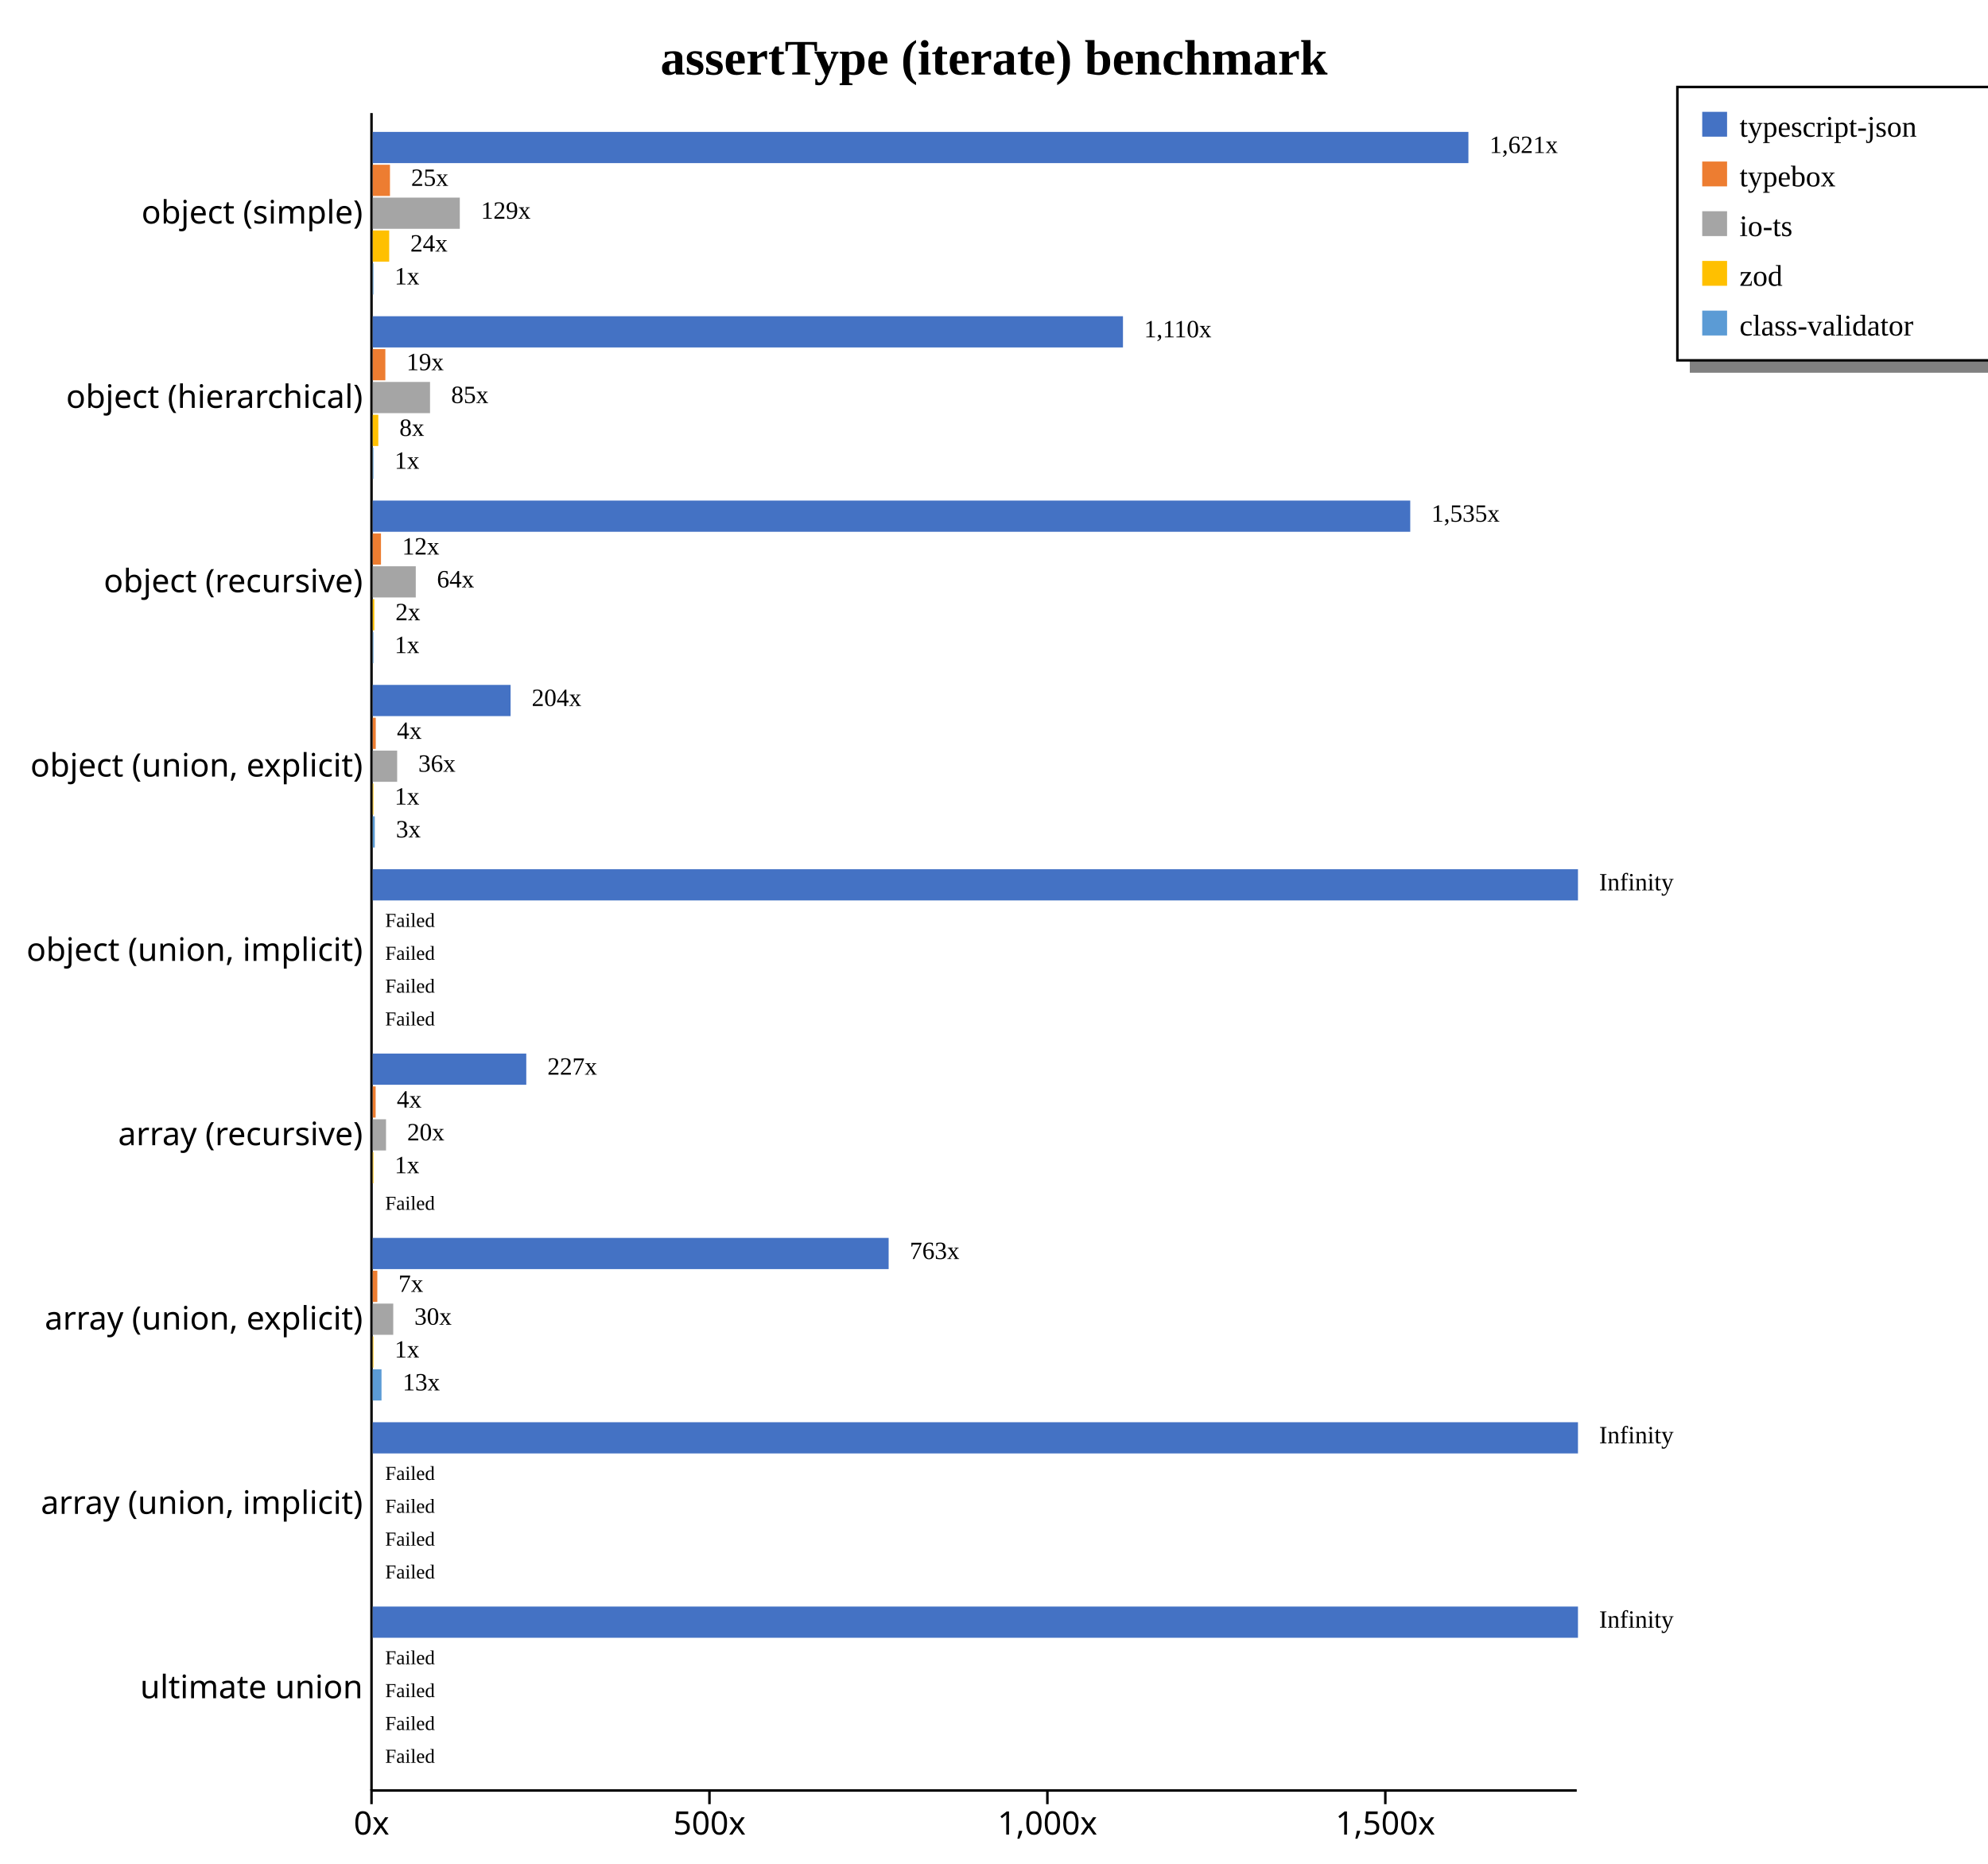
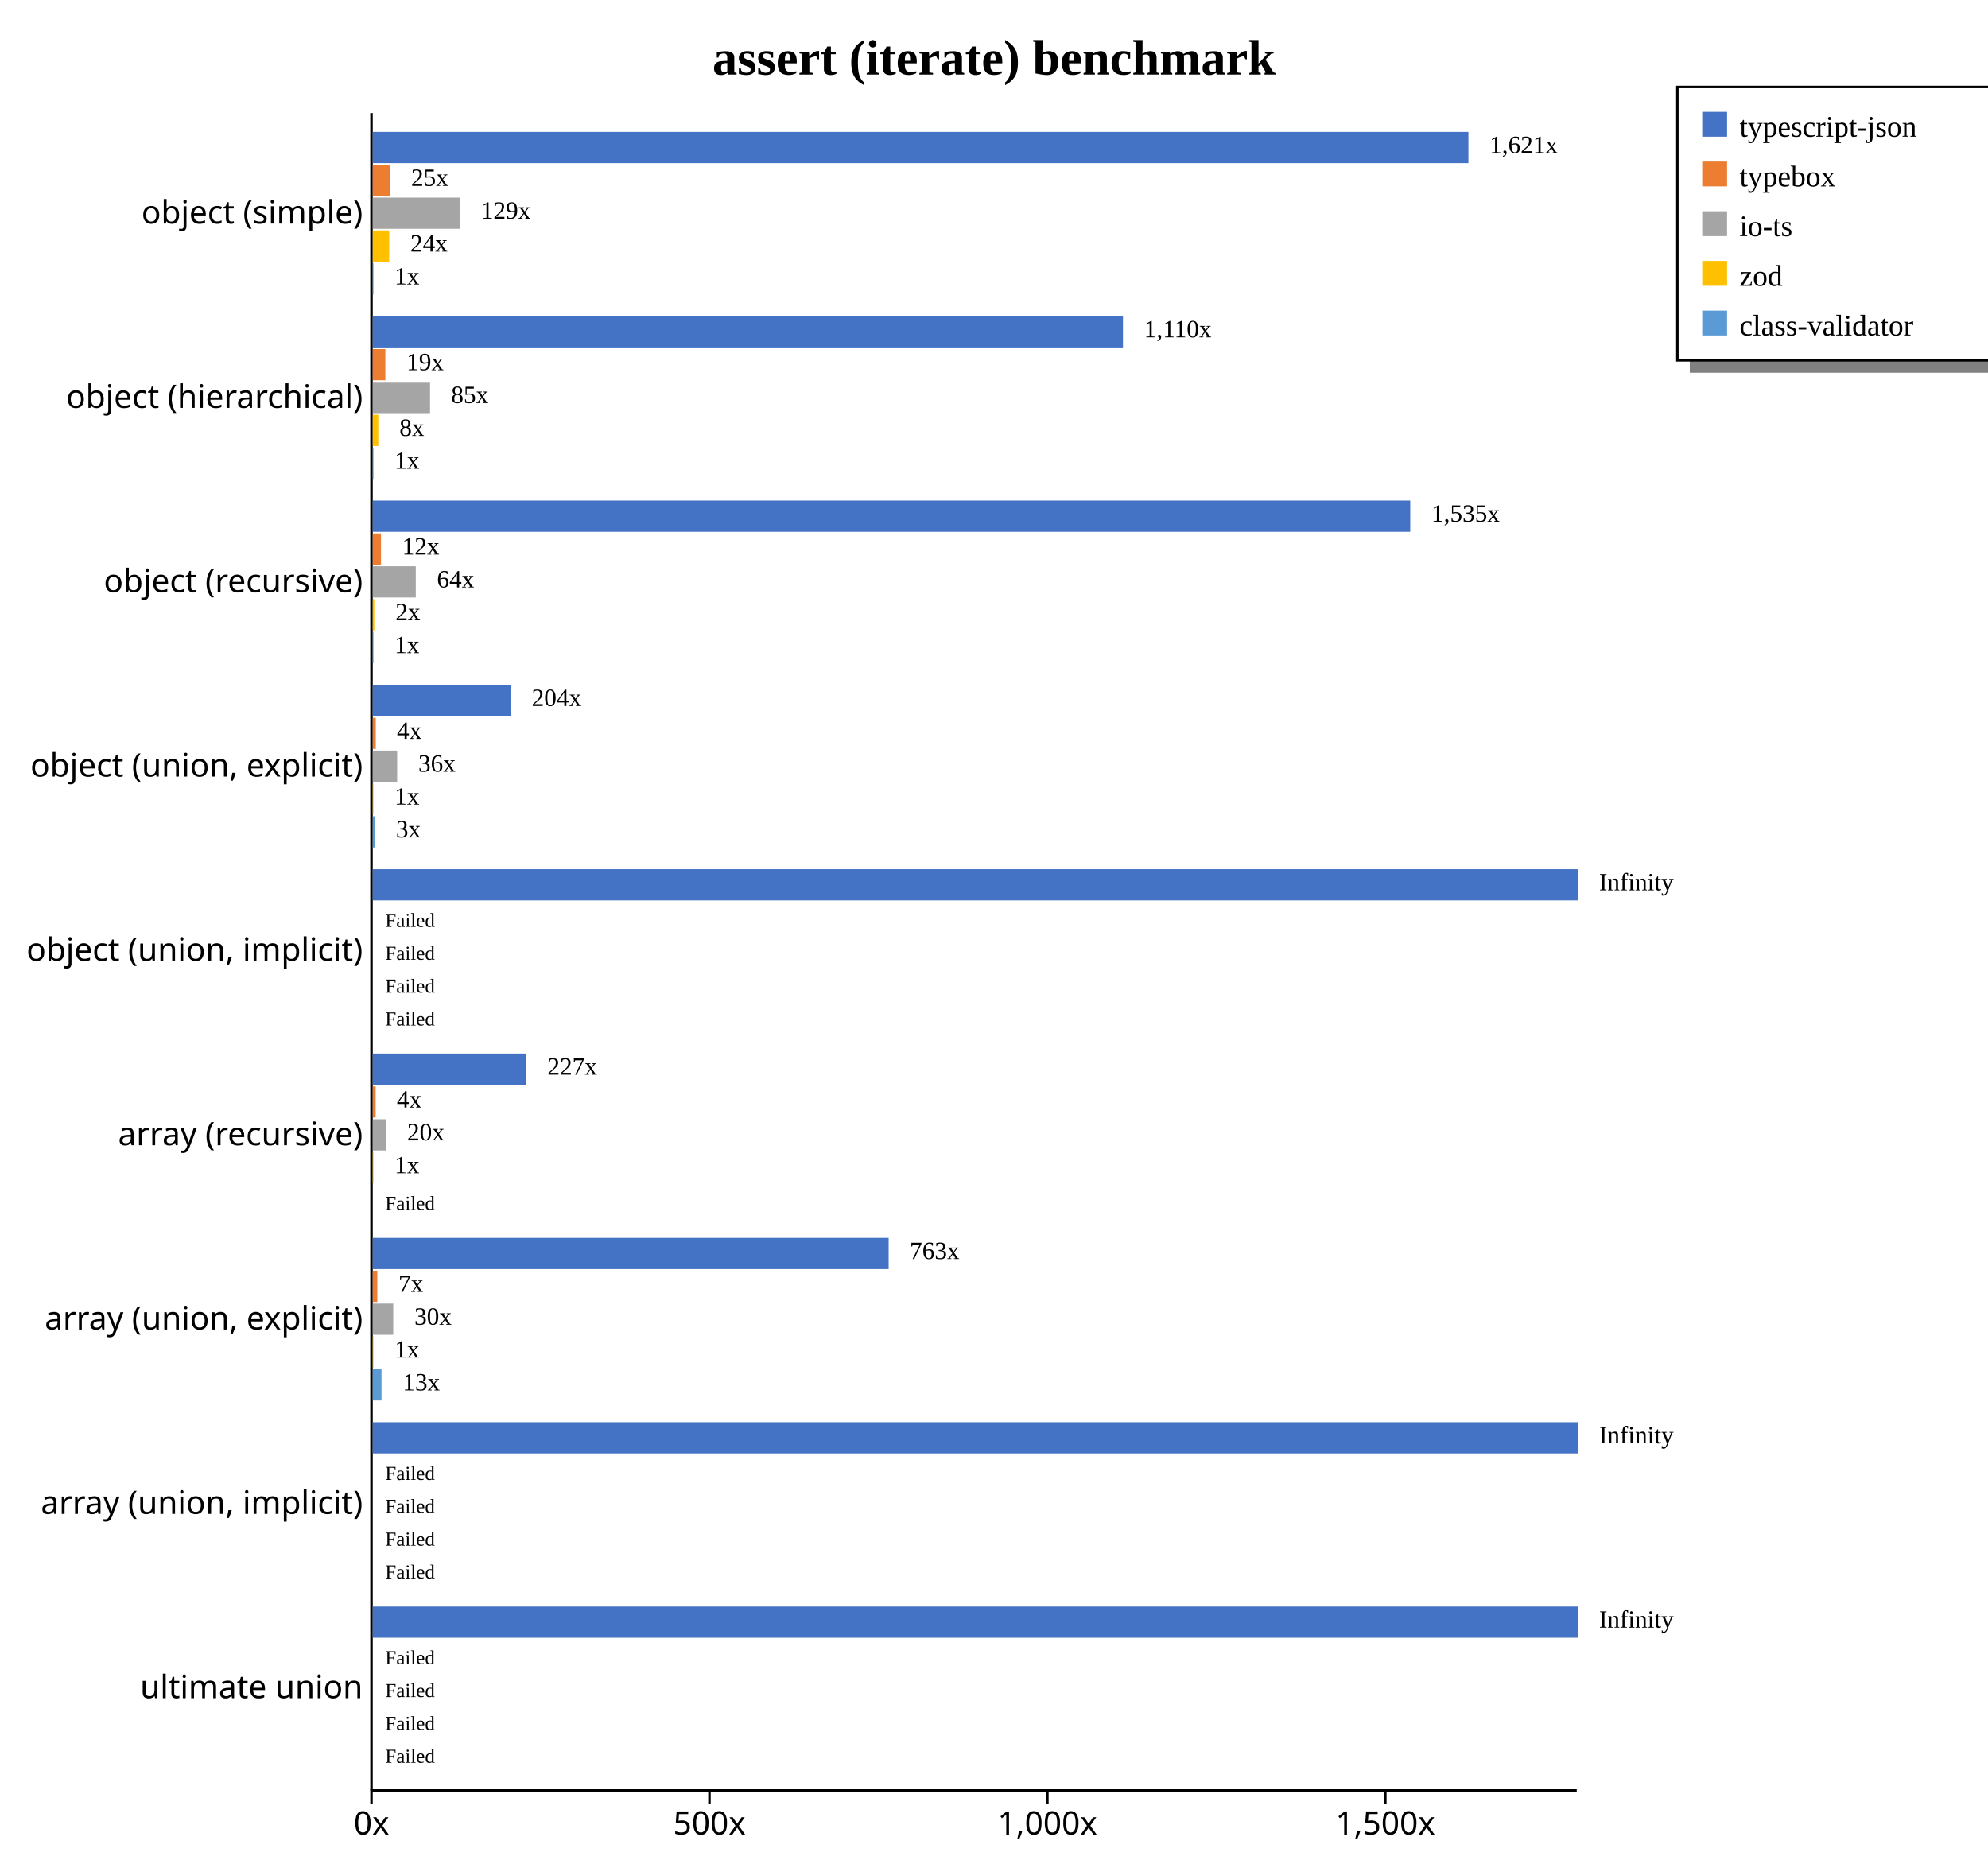
<svg xmlns="http://www.w3.org/2000/svg" width="800" height="750" style="background-color: white;">
  <g class="y axis" transform="translate(149,45)" fill="none" font-size="10" font-family="sans-serif" text-anchor="end" style="font-size: 13px;">
    <path class="domain" stroke="currentColor" d="M0.5,0.5V675.5" />
    <g class="tick" opacity="1" transform="translate(0,40.7967)" style="font-size: 13px;">
      <line stroke="currentColor" x2="0" />
      <text fill="currentColor" x="-3" dy="0.32em">object (simple)    </text>
    </g>
    <g class="tick" opacity="1" transform="translate(0,114.9725)" style="font-size: 13px;">
      <line stroke="currentColor" x2="0" />
      <text fill="currentColor" x="-3" dy="0.32em">object (hierarchical)    </text>
    </g>
    <g class="tick" opacity="1" transform="translate(0,189.1484)" style="font-size: 13px;">
      <line stroke="currentColor" x2="0" />
      <text fill="currentColor" x="-3" dy="0.32em">object (recursive)    </text>
    </g>
    <g class="tick" opacity="1" transform="translate(0,263.3242)" style="font-size: 13px;">
      <line stroke="currentColor" x2="0" />
      <text fill="currentColor" x="-3" dy="0.32em">object (union, explicit)    </text>
    </g>
    <g class="tick" opacity="1" transform="translate(0,337.5)" style="font-size: 13px;">
      <line stroke="currentColor" x2="0" />
      <text fill="currentColor" x="-3" dy="0.32em">object (union, implicit)    </text>
    </g>
    <g class="tick" opacity="1" transform="translate(0,411.6758)" style="font-size: 13px;">
      <line stroke="currentColor" x2="0" />
      <text fill="currentColor" x="-3" dy="0.32em">array (recursive)    </text>
    </g>
    <g class="tick" opacity="1" transform="translate(0,485.8516)" style="font-size: 13px;">
      <line stroke="currentColor" x2="0" />
      <text fill="currentColor" x="-3" dy="0.32em">array (union, explicit)    </text>
    </g>
    <g class="tick" opacity="1" transform="translate(0,560.0275)" style="font-size: 13px;">
      <line stroke="currentColor" x2="0" />
      <text fill="currentColor" x="-3" dy="0.32em">array (union, implicit)    </text>
    </g>
    <g class="tick" opacity="1" transform="translate(0,634.2033)" style="font-size: 13px;">
      <line stroke="currentColor" x2="0" />
      <text fill="currentColor" x="-3" dy="0.32em">ultimate union    </text>
    </g>
  </g>
  <g class="x axis" transform="translate(149,720)" fill="none" font-size="10" font-family="sans-serif" text-anchor="middle" style="font-size: 13px;">
    <path class="domain" stroke="currentColor" d="M0.5,0.5H485.5" />
    <g class="tick" opacity="1" transform="translate(0.5,0)" style="font-size: 13px;">
      <line stroke="currentColor" y2="6" />
      <text fill="currentColor" y="9" dy="0.71em">0x</text>
    </g>
    <g class="tick" opacity="1" transform="translate(136.4919,0)" style="font-size: 13px;">
      <line stroke="currentColor" y2="6" />
      <text fill="currentColor" y="9" dy="0.71em">500x</text>
    </g>
    <g class="tick" opacity="1" transform="translate(272.4837,0)" style="font-size: 13px;">
      <line stroke="currentColor" y2="6" />
      <text fill="currentColor" y="9" dy="0.71em">1,000x</text>
    </g>
    <g class="tick" opacity="1" transform="translate(408.4756,0)" style="font-size: 13px;">
      <line stroke="currentColor" y2="6" />
      <text fill="currentColor" y="9" dy="0.71em">1,500x</text>
    </g>
  </g>
-   <text transform="translate(400, 30)" style="text-anchor: middle; font-size: 20px; font-weight: bold;">assertType (iterate) benchmark</text>
+   <text transform="translate(400, 30)" style="text-anchor: middle; font-size: 20px; font-weight: bold;">assert (iterate) benchmark</text>
  <rect x="680" y="145" width="200" height="5" fill="gray" />
  <rect x="675" y="35" width="200" height="110" fill="none" stroke="black" />
  <rect x="685" y="45" width="10" height="10" style="fill: #4472c4;" />
  <text x="700" y="55" style="font-size: 12px;">typescript-json</text>
  <rect x="685" y="65" width="10" height="10" style="fill: #ed7d31;" />
  <text x="700" y="75" style="font-size: 12px;">typebox</text>
  <rect x="685" y="85" width="10" height="10" style="fill: #a5a5a5;" />
  <text x="700" y="95" style="font-size: 12px;">io-ts</text>
  <rect x="685" y="105" width="10" height="10" style="fill: #ffc000;" />
  <text x="700" y="115" style="font-size: 12px;">zod</text>
  <rect x="685" y="125" width="10" height="10" style="fill: #5b9bd5;" />
  <text x="700" y="135" style="font-size: 12px;">class-validator</text>
  <g style="font-size: 13px;">
    <g style="font-size: 13px;">
      <rect x="150" y="53.079" width="440.909" height="12.558" fill="#4472c4" />
      <rect x="150" y="66.298" width="6.931" height="12.558" fill="#ed7d31" />
      <rect x="150" y="79.517" width="35.031" height="12.558" fill="#a5a5a5" />
      <rect x="150" y="92.737" width="6.616" height="12.558" fill="#ffc000" />
      <rect x="150" y="105.956" width="0.272" height="12.558" fill="#5b9bd5" />
      <text class="label" x="599.409" y="61.579" font-size="10px">1,621x</text>
      <text class="label" x="165.431" y="74.798" font-size="10px">25x</text>
      <text class="label" x="193.531" y="88.017" font-size="10px">129x</text>
      <text class="label" x="165.116" y="101.237" font-size="10px">24x</text>
      <text class="label" x="158.772" y="114.456" font-size="10px">1x</text>
      <text class="label" x="595.909" y="63.079" font-size="8px" />
      <text class="label" x="161.931" y="76.298" font-size="8px" />
      <text class="label" x="190.031" y="89.517" font-size="8px" />
      <text class="label" x="161.616" y="102.737" font-size="8px" />
      <text class="label" x="155.272" y="115.956" font-size="8px" />
    </g>
    <g style="font-size: 13px;">
      <rect x="150" y="127.254" width="301.899" height="12.558" fill="#4472c4" />
      <rect x="150" y="140.474" width="5.07" height="12.558" fill="#ed7d31" />
      <rect x="150" y="153.693" width="23.05" height="12.558" fill="#a5a5a5" />
      <rect x="150" y="166.913" width="2.235" height="12.558" fill="#ffc000" />
      <rect x="150" y="180.132" width="0.272" height="12.558" fill="#5b9bd5" />
      <text class="label" x="460.399" y="135.754" font-size="10px">1,110x</text>
      <text class="label" x="163.57" y="148.974" font-size="10px">19x</text>
      <text class="label" x="181.55" y="162.193" font-size="10px">85x</text>
      <text class="label" x="160.735" y="175.413" font-size="10px">8x</text>
      <text class="label" x="158.772" y="188.632" font-size="10px">1x</text>
      <text class="label" x="456.899" y="137.254" font-size="8px" />
      <text class="label" x="160.07" y="150.474" font-size="8px" />
      <text class="label" x="178.05" y="163.693" font-size="8px" />
      <text class="label" x="157.235" y="176.913" font-size="8px" />
      <text class="label" x="155.272" y="190.132" font-size="8px" />
    </g>
    <g style="font-size: 13px;">
      <rect x="150" y="201.43" width="417.502" height="12.558" fill="#4472c4" />
      <rect x="150" y="214.65" width="3.318" height="12.558" fill="#ed7d31" />
      <rect x="150" y="227.869" width="17.313" height="12.558" fill="#a5a5a5" />
      <rect x="150" y="241.089" width="0.635" height="12.558" fill="#ffc000" />
      <rect x="150" y="254.308" width="0.272" height="12.558" fill="#5b9bd5" />
      <text class="label" x="576.002" y="209.93" font-size="10px">1,535x</text>
      <text class="label" x="161.818" y="223.15" font-size="10px">12x</text>
      <text class="label" x="175.813" y="236.369" font-size="10px">64x</text>
      <text class="label" x="159.135" y="249.589" font-size="10px">2x</text>
      <text class="label" x="158.772" y="262.808" font-size="10px">1x</text>
      <text class="label" x="572.502" y="211.43" font-size="8px" />
      <text class="label" x="158.318" y="224.65" font-size="8px" />
      <text class="label" x="172.313" y="237.869" font-size="8px" />
      <text class="label" x="155.635" y="251.089" font-size="8px" />
      <text class="label" x="155.272" y="264.308" font-size="8px" />
    </g>
    <g style="font-size: 13px;">
      <rect x="150" y="275.606" width="55.469" height="12.558" fill="#4472c4" />
      <rect x="150" y="288.825" width="1.211" height="12.558" fill="#ed7d31" />
      <rect x="150" y="302.045" width="9.822" height="12.558" fill="#a5a5a5" />
      <rect x="150" y="315.264" width="0.272" height="12.558" fill="#ffc000" />
      <rect x="150" y="328.484" width="0.825" height="12.558" fill="#5b9bd5" />
      <text class="label" x="213.969" y="284.106" font-size="10px">204x</text>
      <text class="label" x="159.711" y="297.325" font-size="10px">4x</text>
      <text class="label" x="168.322" y="310.545" font-size="10px">36x</text>
      <text class="label" x="158.772" y="323.764" font-size="10px">1x</text>
      <text class="label" x="159.325" y="336.984" font-size="10px">3x</text>
      <text class="label" x="210.469" y="285.606" font-size="8px" />
      <text class="label" x="156.211" y="298.825" font-size="8px" />
      <text class="label" x="164.822" y="312.045" font-size="8px" />
      <text class="label" x="155.272" y="325.264" font-size="8px" />
      <text class="label" x="155.825" y="338.484" font-size="8px" />
    </g>
    <g style="font-size: 13px;">
      <rect x="150" y="349.782" width="485" height="12.558" fill="#4472c4" />
      <rect x="150" y="363.001" width="0" height="12.558" fill="#ed7d31" />
      <rect x="150" y="376.221" width="0" height="12.558" fill="#a5a5a5" />
      <rect x="150" y="389.44" width="0" height="12.558" fill="#ffc000" />
      <rect x="150" y="402.66" width="0" height="12.558" fill="#5b9bd5" />
      <text class="label" x="643.5" y="358.282" font-size="10px">Infinity</text>
      <text class="label" x="158.5" y="371.501" font-size="10px" />
      <text class="label" x="158.5" y="384.721" font-size="10px" />
      <text class="label" x="158.5" y="397.94" font-size="10px" />
      <text class="label" x="158.5" y="411.16" font-size="10px" />
      <text class="label" x="640" y="359.782" font-size="8px" />
      <text class="label" x="155" y="373.001" font-size="8px">Failed</text>
      <text class="label" x="155" y="386.221" font-size="8px">Failed</text>
      <text class="label" x="155" y="399.44" font-size="8px">Failed</text>
      <text class="label" x="155" y="412.66" font-size="8px">Failed</text>
    </g>
    <g style="font-size: 13px;">
      <rect x="150" y="423.958" width="61.781" height="12.558" fill="#4472c4" />
      <rect x="150" y="437.177" width="1.164" height="12.558" fill="#ed7d31" />
      <rect x="150" y="450.397" width="5.343" height="12.558" fill="#a5a5a5" />
      <rect x="150" y="463.616" width="0.272" height="12.558" fill="#ffc000" />
      <rect x="150" y="476.835" width="0" height="12.558" fill="#5b9bd5" />
      <text class="label" x="220.281" y="432.458" font-size="10px">227x</text>
      <text class="label" x="159.664" y="445.677" font-size="10px">4x</text>
      <text class="label" x="163.843" y="458.897" font-size="10px">20x</text>
      <text class="label" x="158.772" y="472.116" font-size="10px">1x</text>
      <text class="label" x="158.5" y="485.335" font-size="10px" />
      <text class="label" x="216.781" y="433.958" font-size="8px" />
      <text class="label" x="156.164" y="447.177" font-size="8px" />
      <text class="label" x="160.343" y="460.397" font-size="8px" />
      <text class="label" x="155.272" y="473.616" font-size="8px" />
      <text class="label" x="155" y="486.835" font-size="8px">Failed</text>
    </g>
    <g style="font-size: 13px;">
      <rect x="150" y="498.134" width="207.601" height="12.558" fill="#4472c4" />
      <rect x="150" y="511.353" width="1.841" height="12.558" fill="#ed7d31" />
      <rect x="150" y="524.572" width="8.247" height="12.558" fill="#a5a5a5" />
      <rect x="150" y="537.792" width="0.272" height="12.558" fill="#ffc000" />
      <rect x="150" y="551.011" width="3.527" height="12.558" fill="#5b9bd5" />
      <text class="label" x="366.101" y="506.634" font-size="10px">763x</text>
      <text class="label" x="160.341" y="519.853" font-size="10px">7x</text>
      <text class="label" x="166.747" y="533.072" font-size="10px">30x</text>
      <text class="label" x="158.772" y="546.292" font-size="10px">1x</text>
      <text class="label" x="162.027" y="559.511" font-size="10px">13x</text>
      <text class="label" x="362.601" y="508.134" font-size="8px" />
      <text class="label" x="156.841" y="521.353" font-size="8px" />
      <text class="label" x="163.247" y="534.572" font-size="8px" />
      <text class="label" x="155.272" y="547.792" font-size="8px" />
      <text class="label" x="158.527" y="561.011" font-size="8px" />
    </g>
    <g style="font-size: 13px;">
      <rect x="150" y="572.309" width="485" height="12.558" fill="#4472c4" />
      <rect x="150" y="585.529" width="0" height="12.558" fill="#ed7d31" />
      <rect x="150" y="598.748" width="0" height="12.558" fill="#a5a5a5" />
      <rect x="150" y="611.968" width="0" height="12.558" fill="#ffc000" />
      <rect x="150" y="625.187" width="0" height="12.558" fill="#5b9bd5" />
      <text class="label" x="643.5" y="580.809" font-size="10px">Infinity</text>
      <text class="label" x="158.5" y="594.029" font-size="10px" />
      <text class="label" x="158.5" y="607.248" font-size="10px" />
      <text class="label" x="158.5" y="620.468" font-size="10px" />
      <text class="label" x="158.5" y="633.687" font-size="10px" />
      <text class="label" x="640" y="582.309" font-size="8px" />
      <text class="label" x="155" y="595.529" font-size="8px">Failed</text>
      <text class="label" x="155" y="608.748" font-size="8px">Failed</text>
      <text class="label" x="155" y="621.968" font-size="8px">Failed</text>
      <text class="label" x="155" y="635.187" font-size="8px">Failed</text>
    </g>
    <g style="font-size: 13px;">
      <rect x="150" y="646.485" width="485" height="12.558" fill="#4472c4" />
      <rect x="150" y="659.705" width="0" height="12.558" fill="#ed7d31" />
      <rect x="150" y="672.924" width="0" height="12.558" fill="#a5a5a5" />
      <rect x="150" y="686.144" width="0" height="12.558" fill="#ffc000" />
      <rect x="150" y="699.363" width="0" height="12.558" fill="#5b9bd5" />
      <text class="label" x="643.5" y="654.985" font-size="10px">Infinity</text>
      <text class="label" x="158.5" y="668.205" font-size="10px" />
      <text class="label" x="158.5" y="681.424" font-size="10px" />
      <text class="label" x="158.5" y="694.644" font-size="10px" />
      <text class="label" x="158.5" y="707.863" font-size="10px" />
      <text class="label" x="640" y="656.485" font-size="8px" />
      <text class="label" x="155" y="669.705" font-size="8px">Failed</text>
      <text class="label" x="155" y="682.924" font-size="8px">Failed</text>
      <text class="label" x="155" y="696.144" font-size="8px">Failed</text>
      <text class="label" x="155" y="709.363" font-size="8px">Failed</text>
    </g>
  </g>
</svg>
